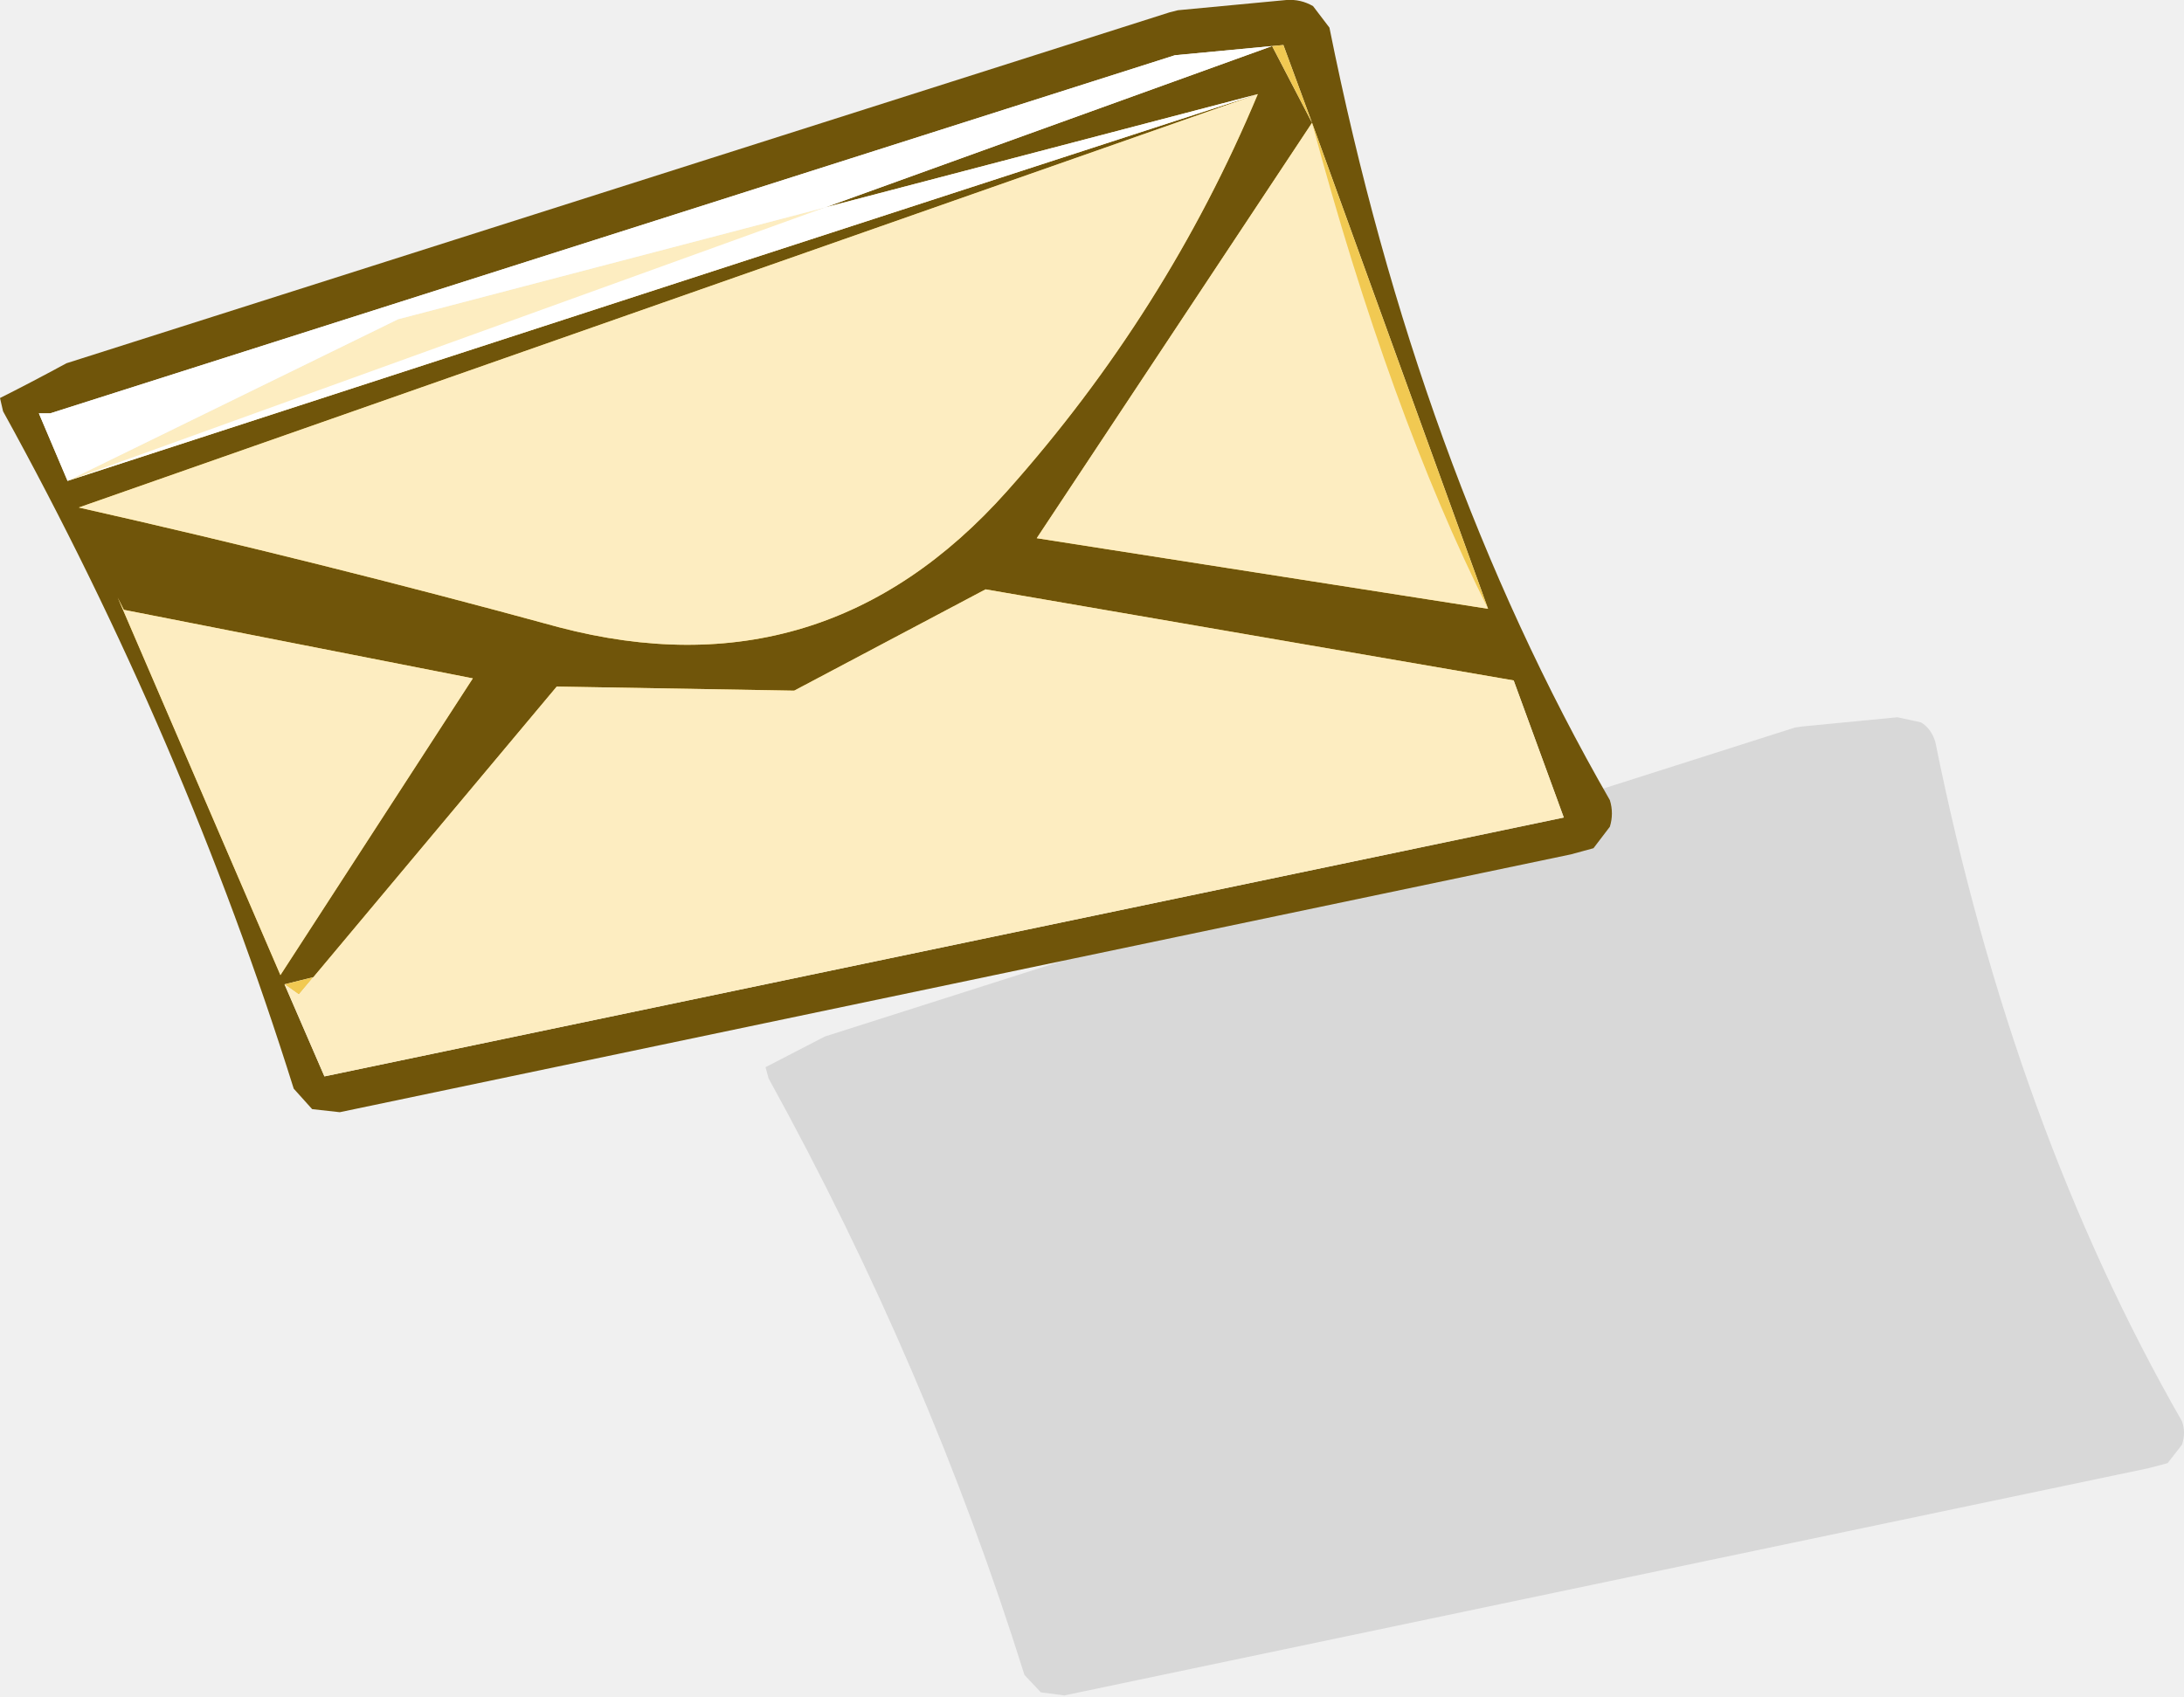
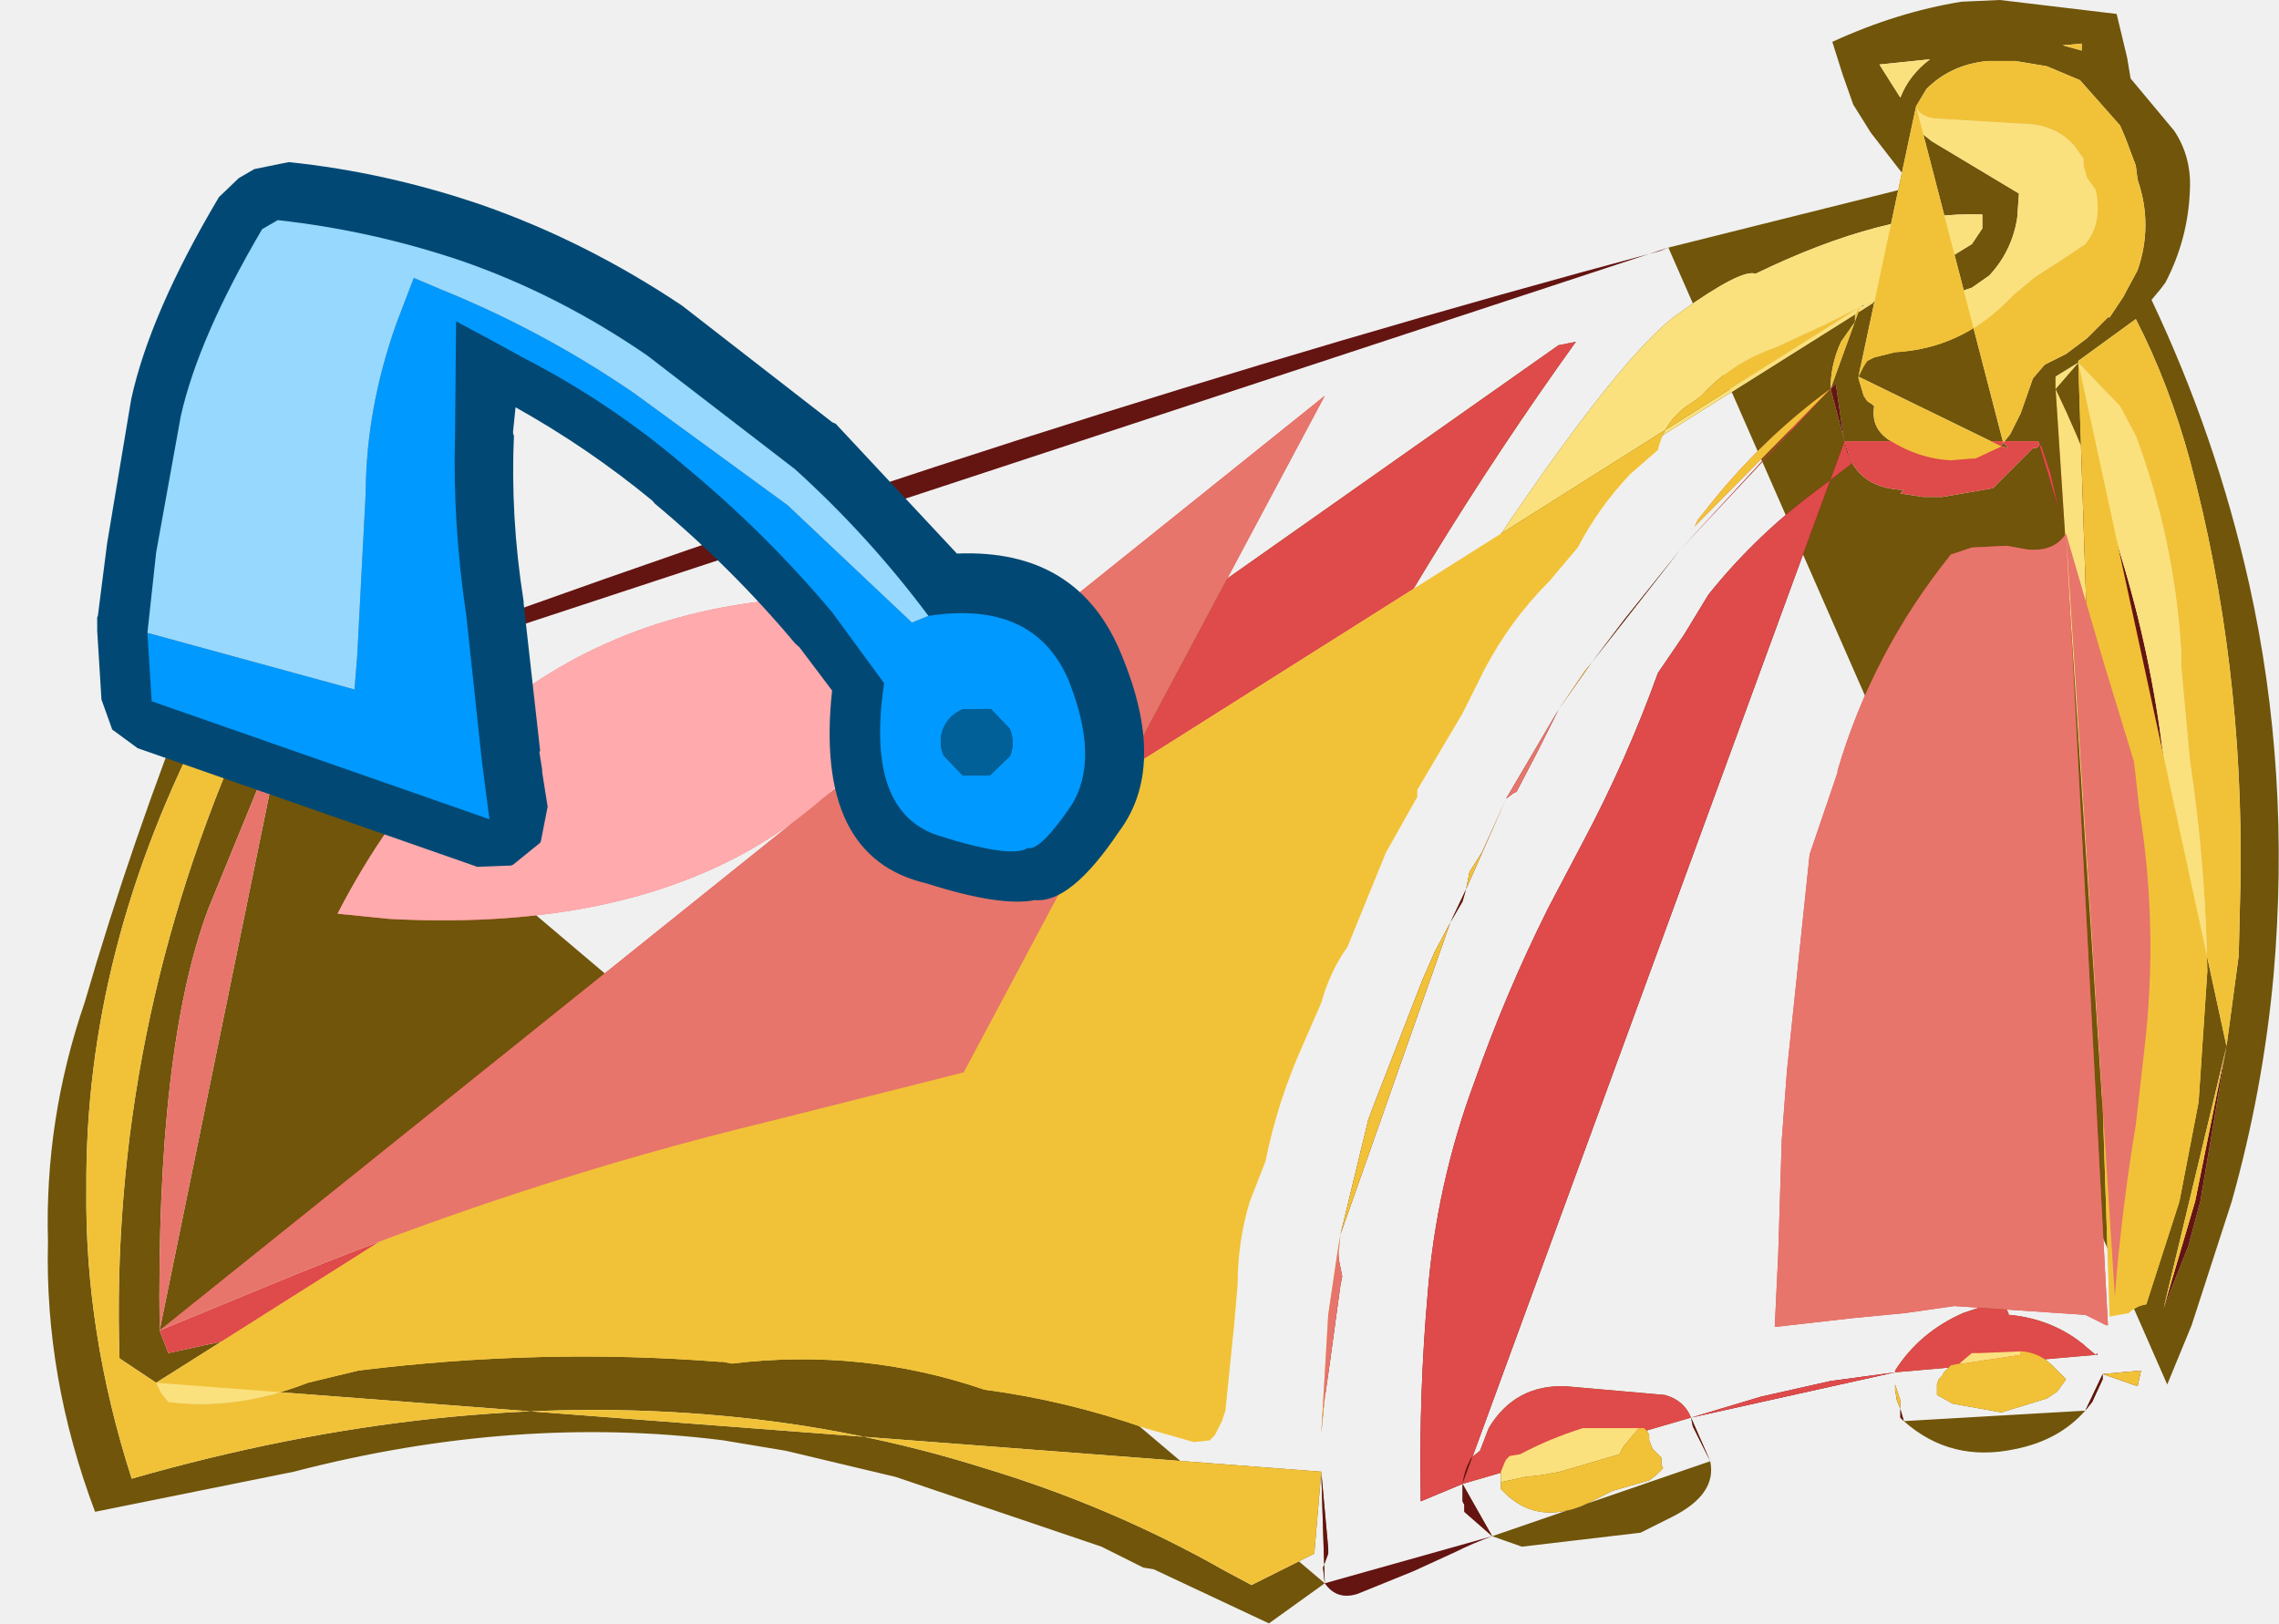
- <svg xmlns="http://www.w3.org/2000/svg" viewBox="-39.35 -27.2 106.7 82.9" width="106.7" height="82.9">
-   <path d="M54.5 8.1Q55 8.4 55.2 9.05Q59 27.85 67.25 42.25Q67.45 42.8 67.25 43.4L66.55 44.3L65.6 44.55L12.65 55.65L11.5 55.5L10.7 54.65Q6 39.65 -1.8 25.5L-1.95 24.95L0.95 23.45L48.35 8.35L48.7 8.3L53.35 7.85L54.5 8.1Z" fill="#000000" fill-opacity="0.1" fill-rule="evenodd" />
-   <path d="M24.8 -26.9L25.6 -25.85Q29.9 -4.45 39.3 11.9Q39.5 12.55 39.3 13.2L38.5 14.25L37.4 14.55L-22.75 27.15L-24.1 27L-25 26Q-30.35 8.95 -39.2 -7.1L-39.35 -7.75Q-37.95 -8.45 -36.1 -9.45L17.8 -26.6L18.2 -26.7L23.5 -27.2Q24.2 -27.25 24.8 -26.9M22.8 -24.95L23.35 -25L24.75 -21.2M24.75 -21.2Q28.55 -7.05 33.35 2.55M33.35 2.55L34.6 6.05M34.6 6.05L37.05 12.75L-23.5 25.4L-25.45 20.9M-25.45 20.9L-25.65 20.45M-25.65 20.45L-33.6 2M-33.6 2L-35.5 -2.4M-35.5 -2.4L-36.05 -3.7M-36.05 -3.7L-37.45 -7L-36.9 -7L18.05 -24.5L22.8 -24.95Z" fill="#70550a" fill-rule="evenodd" />
-   <path d="M22.8 -24.95L23.35 -25L24.75 -21.2M33.35 2.55L34.6 6.05M-25.45 20.9L-25.65 20.45M-33.6 2L-35.5 -2.4M22.8 -24.95L22.1 -22.6M22.1 -22.6Q17.65 -11.95 9.85 -3.2Q0.9 6.85 -12.05 3.45Q-23.75 0.25 -35.5 -2.4M24.75 -21.2L11.3 -0.9L33.35 2.55M34.6 6.05L8.8 1.6L-0.55 6.55L-12.15 6.35L-24.75 21.4L-25.45 20.9M-25.65 20.45L-16.25 5.95L-33.3 2.6L-33.6 2Z" fill="#f1c952" fill-rule="evenodd" />
-   <path d="M24.75 -21.2Q28.55 -7.05 33.35 2.55M34.6 6.05L37.05 12.75L-23.5 25.4L-25.45 20.9M-25.65 20.45L-33.6 2M-35.5 -2.4L-36.05 -3.7M22.1 -22.6Q17.65 -11.95 9.85 -3.2Q0.9 6.85 -12.05 3.45Q-23.75 0.25 -35.5 -2.4M24.75 -21.2L11.3 -0.9L33.35 2.55M34.6 6.05L8.8 1.6L-0.55 6.55L-12.15 6.35L-24.75 21.4L-25.45 20.9M22.1 -22.6L-19.9 -11.6L-36.05 -3.7M-25.65 20.45L-16.25 5.95L-33.3 2.6L-33.6 2Z" fill="#fdedc1" fill-rule="evenodd" />
-   <path d="M-36.05 -3.7L-37.45 -7L-36.9 -7L18.05 -24.5L22.8 -24.95M22.8 -24.95L22.1 -22.6M22.1 -22.6L-19.9 -11.6L-36.05 -3.7Z" fill="#ffffff" fill-rule="evenodd" />
+ <svg xmlns="http://www.w3.org/2000/svg" viewBox="-2.12 5.2 62.22 44.33" width="62.22" height="44.33">
+   <g transform="matrix(0.9524,0,0,0.9524,30,27.2)">
+     <path d="M28.4 16.6L29.1 14.9L30.25 11.35Q31.15 8.15 31.45 4.85Q31.95 -0.95 30.75 -6.35Q29.8 -10.6 27.95 -14.5L28.2 -14.8L28.35 -15Q29 -16.25 29.05 -17.65Q29.1 -18.6 28.6 -19.35L27.35 -20.85L27.25 -21.45L26.95 -22.7L23.6 -23.1L22.5 -23.05Q20.65 -22.75 18.8 -21.9L19.1 -20.95L19.4 -20.1L19.9 -19.3L21.1 -17.75L14.1 -16M14.1 -16L10.95 -13.2M10.95 -13.2L11.45 -13.3Q7.1 -7.25 3.55 -0.4Q0.65 5.3 -1.3 11.35L-2.5 15.25Q-7.6 14.15 -13 13.95L-13.35 13.95Q-20.95 13.9 -28.9 15.7L-29.15 15.05M-29.15 15.05Q-29.25 6.95 -27.75 2.95L-25.6 -2.3M-25.6 -2.3L-25.55 -2.95M-25.55 -2.95Q-25.95 -4.95 -28.1 -3.65Q-29.95 1 -31.3 5.65Q-32.45 9 -32.35 12.5Q-32.45 16.4 -31 20.25L-25.3 19.1Q-18.95 17.45 -13 18.2L-11.2 18.5L-8.05 19.25L-2.15 21.25L-0.95 21.85L-0.65 21.9L2.65 23.45L4.25 22.3M4.25 22.3L4.2 21.85L4.35 21.45L4.35 21.4L4.35 21.3L4.15 19.1M4.15 19.1L3.95 21.45L2.15 22.35L1.4 21.95Q-1.85 20.1 -5.5 19Q-9.15 17.85 -13 17.5Q-21.05 16.75 -29.95 19.3Q-31.3 15.1 -31.25 11Q-31.3 4.1 -27.75 -2.65L-27.25 -2.85L-26.65 -2.35Q-30.6 6.45 -30.3 15.85L-29.25 16.55M-29.25 16.55L-21.65 15.35L-4.4 15.85L-1.2 16.5L-0.75 14.1L0 11.35L1.35 7.2Q3.15 1.6 7.95 -5.75Q12.6 -12.9 14.45 -14.15Q16.2 -15.4 16.6 -15.25Q20.3 -17.05 23.1 -16.95L23.1 -16.55L22.8 -16.1L20.75 -14.85L20.15 -14.65L19.95 -14.4M19.95 -14.4L19.9 -14.4L19.75 -14.35M19.75 -14.35L19.65 -14.35L19.65 -14.3L19.6 -14.3M19.6 -14.3L19.55 -14.25L19.45 -14.05L19.45 -13.85L19.4 -13.8L19.05 -13.3Q18.75 -12.65 18.75 -11.95M18.75 -11.95L18.9 -12.1L19.1 -10.7L19.15 -10.45M19.15 -10.45Q19.4 -9.1 20.85 -9.05L20.75 -8.95L21.4 -8.85L21.95 -8.85L23.4 -9.1L24.55 -10.25L24.65 -10.25L24.75 -10.35L24.7 -10.45M24.7 -10.45L25.2 -11.95M25.2 -11.95L25.2 -12.3L25.85 -12.7M25.85 -12.7L25.85 -12.75L27.5 -13.95Q28.45 -12.1 29.05 -9.9Q30.6 -4.1 30.5 2.2L30.45 4.3L30.1 6.9M30.1 6.9L29.35 11.35L29 12.65L28.3 14.4M28.3 14.4L27.65 16.2M27.65 16.2L28.4 16.6M26.05 17.35Q25.3 18.2 24.05 18.45Q22.2 18.85 20.85 17.65M15.3 18.8Q15.5 19.75 14.2 20.4L13.3 20.85L9.9 21.25L9.05 20.95M21.2 -20.05L21.2 -19.6L21.4 -19.25L21.65 -19.05L23.65 -17.85L24.15 -17.55L24.1 -16.85Q23.95 -15.9 23.3 -15.2L22.8 -14.85L22.35 -14.7Q20.7 -14.4 19.85 -13.1L19.75 -12.85L19.7 -12.85L19.6 -12.55L19.55 -12.3M19.55 -12.3L19.55 -12.25L19.7 -11.75L19.8 -11.6L19.95 -11.5L20 -11.45Q19.9 -10.85 20.4 -10.5Q21.25 -9.95 22.2 -9.9L22.8 -9.95L22.9 -9.95L23.65 -10.3M23.7 -10.4L23.9 -10.65L24.2 -11.25L24.55 -12.25L24.85 -12.6L24.9 -12.65L25.5 -12.95L26.1 -13.4L26.7 -14L26.75 -14L27.15 -14.6L27.2 -14.7L27.55 -15.35Q28 -16.65 27.55 -17.95L27.5 -18.35L27.2 -19.15L27.05 -19.5L25.9 -20.8L24.95 -21.2L24.05 -21.35L23.25 -21.35Q22.2 -21.25 21.5 -20.55L21.2 -20.05M8.3 2.4L8.2 2.75L7.85 3.35M14.75 -7.9L14.45 -7.35M14.45 -7.35L12.85 -5.35L11.9 -4.1M8.2 19.45Q8.25 19.05 8.45 18.7L8.7 18.5L8.95 17.85Q9.7 16.6 11.15 16.65L14 16.9Q14.55 17.05 14.75 17.55M20.6 16.25L20.6 16.2Q21.3 15.1 22.55 14.55L23.3 14.3Q23.7 14.2 23.85 14.55L23.85 14.6Q24.95 14.7 25.8 15.3L26 15.45L26.05 15.5L26.35 15.75M11.9 -4.1L14.75 -7.9M25.95 -21.85L25.95 -21.65L25.4 -21.8L25.95 -21.85M21.6 -21.4L20.15 -21.25L20.75 -20.3Q21 -20.95 21.6 -21.4M23.65 -10.3L23.85 -10.25L23.8 -10.3L23.7 -10.4M26.4 15.75L26.35 15.75M26.4 15.75L26.55 16.3M26.55 16.3L26.55 16.45L26.25 17.1L26.05 17.35M24.2 15.65L24.25 15.65Q24.75 15.7 25.1 16.05L25.5 16.45L25.25 16.8L24.95 17L23.65 17.4L22.25 17.15L21.8 16.9L21.8 16.8L21.8 16.7L21.8 16.6L21.85 16.45L21.95 16.35L22 16.25L22.2 16.05L22.45 16M22.45 16L22.5 15.95L22.8 15.7L23 15.7L24.2 15.65M20.6 16.6L20.65 16.75L20.75 17.05L20.75 17.3M20.75 17.3L20.75 17.55L20.85 17.65M20.6 16.6L20.6 16.25M7.85 3.35L8.3 2.4M9.3 19.4L9.3 19.1L9.4 18.85L9.45 18.75L9.55 18.65L9.85 18.6Q10.7 18.15 11.65 17.85L13.25 17.85M13.25 17.85L13.4 17.85L13.5 17.95L13.55 18.05L13.55 18.15L13.55 18.2L13.65 18.45L13.9 18.7L13.9 18.8L13.9 18.9L13.95 19L13.75 19.2L13.55 19.35L12.5 19.65L12 19.9Q10.4 20.75 9.35 19.65L9.3 19.6L9.3 19.4M8.2 19.45L8.2 19.95L8.25 20.05L8.25 20.15L8.25 20.25L9.05 20.95M15.3 18.8L14.85 17.9L14.8 17.8L14.75 17.55Z" fill="#70550a" fill-rule="evenodd" />
+     <path d="M14.1 -16L10.95 -13.2M-25.6 -2.3L-25.55 -2.95M4.25 22.3L4.2 21.85L4.35 21.45L4.35 21.4L4.35 21.3L4.15 19.1M18.75 -11.95L18.9 -12.1L19.1 -10.7L19.15 -10.45M24.7 -10.45L25.2 -11.95M30.1 6.9L29.35 11.35L29 12.65L28.3 14.4M27.65 16.2L28.4 16.6M28.4 16.6L26.05 17.35M20.85 17.65L15.3 18.8M9.05 20.95Q8.5 21.15 8 21.4L6.8 21.95L5.2 22.6Q4.6 22.8 4.25 22.3M14.1 -16L13.85 -15.9Q-4.25 -11.05 -23.6 -3.9L-23.7 -3.8L-25.15 -3.25L-25.55 -2.95M9.45 -0.2L9.65 -0.35L9.75 -0.4L10.35 -1.55L10.95 -2.75M9.45 -0.2L8.75 1.35L8.4 1.9L8.3 2.4M8.3 2.4L8.2 2.75L7.85 3.35M7.85 3.35L7.4 4.2L7.05 5L5.65 8.6L5.5 9L4.7 12.3M4.7 12.3L4.65 12.8L4.65 13L4.75 13.5L4.7 13.75L4.4 15.95L4.2 17.35L4.15 18M4.15 18L4.15 18.05L4.15 19.1M14.45 -7.35L16.95 -10.05L17.55 -10.7L17.85 -11.1L18.75 -11.95M14.45 -7.35L12.85 -5.35L11.9 -4.1M11.9 -4.1L11.7 -3.85L10.95 -2.75M19.15 -10.45L19.35 -9.8L18.5 -9.15Q16.65 -7.8 15.25 -6.05L14.55 -4.9L13.8 -3.8Q12.9 -1.3 11.65 1.05L10.65 2.95Q9.45 5.35 8.55 7.9Q7.45 10.85 7.2 14Q6.95 16.85 7 19.75L7 19.95L8.2 19.45M14.75 17.55L16.75 16.95L18.75 16.5L20.6 16.25M26.35 15.75L26.4 15.75L26.4 15.7M25.5 -7.8L25.3 -8.45L25.05 -9.55L24.8 -10.3L24.75 -10.35L24.7 -10.45M4.25 -11.75L10.95 -13.2M25.5 -7.8L26.55 -4.2L27.45 -1.25L27.6 0.1Q28.15 3.5 27.75 6.95L27.5 9.15Q27.15 11.25 26.95 13.45L26.9 14.1M26.9 14.1L27.55 11.35Q30.35 -1.2 25.2 -11.95M30.1 6.9L29.2 11.35L28.3 14.4M26.55 16.3L27.55 16.65L27.65 16.2M26.4 15.75L26.35 15.75M26.4 15.7L26.4 15.75M26.55 16.3L26.55 16.45L26.25 17.1L26.05 17.35M20.75 17.3L20.75 17.55L20.85 17.65M20.6 16.6L20.6 16.25M20.75 17.3L20.65 17.05L20.6 16.75L20.6 16.6M8.2 19.45L8.2 19.95L8.25 20.05L8.25 20.15L8.25 20.25L9.05 20.95M15.3 18.8L14.85 17.9L14.8 17.8L14.75 17.55M4.25 -11.75L-25.6 -2.3Z" fill="#641411" fill-rule="evenodd" />
+     <path d="M10.95 -13.2L11.45 -13.3Q7.1 -7.25 3.55 -0.4Q0.65 5.3 -1.3 11.35L-2.5 15.25Q-7.6 14.15 -13 13.95L-13.35 13.95Q-20.95 13.9 -28.9 15.7L-29.15 15.05M19.15 -10.45Q19.4 -9.1 20.85 -9.05L20.75 -8.95L21.4 -8.85L21.95 -8.85L23.4 -9.1L24.55 -10.25L24.65 -10.25L24.75 -10.35L24.7 -10.45M23.65 -10.3L23.7 -10.4M14.45 -7.35L16.95 -10.05L17.55 -10.7L17.85 -11.1L18.75 -11.95M18.75 -11.95Q16.75 -10.5 15.15 -8.45L14.95 -8.2L14.85 -8L14.75 -7.9M14.75 -7.9L14.45 -7.35M19.15 -10.45L19.35 -9.8L18.5 -9.15Q16.65 -7.8 15.25 -6.05L14.55 -4.9L13.8 -3.8Q12.9 -1.3 11.65 1.05L10.65 2.95Q9.45 5.35 8.55 7.9Q7.45 10.85 7.2 14Q6.95 16.85 7 19.75L7 19.95L8.2 19.45M8.2 19.45Q8.25 19.05 8.45 18.7L8.7 18.5L8.95 17.85Q9.7 16.6 11.15 16.65L14 16.9Q14.55 17.05 14.75 17.55M14.75 17.55L16.75 16.95L18.75 16.5L20.6 16.25M20.6 16.25L20.6 16.2Q21.3 15.1 22.55 14.55L23.3 14.3Q23.7 14.2 23.85 14.55L23.85 14.6Q24.95 14.7 25.8 15.3L26 15.45L26.05 15.5L26.35 15.75M26.35 15.75L26.4 15.75L26.4 15.7M26.4 15.7L26.7 14.9M26.7 14.9L26.65 14.9L26.05 14.6L26 14.6L22.3 14.35L20.9 14.55L19.35 14.7L17.15 14.95L17.25 12.85L17.35 9.6L17.5 7.6L18.15 1.4L18.95 -0.95L18.95 -1Q19.95 -4.4 22.2 -7.2L22.8 -7.4L23.8 -7.45L24.35 -7.35Q25.15 -7.25 25.5 -7.8M25.5 -7.8L25.3 -8.45L25.05 -9.55L24.8 -10.3L24.75 -10.35L24.7 -10.45M4.25 -11.75L10.95 -13.2M23.65 -10.3L23.85 -10.25L23.8 -10.3L23.7 -10.4M-29.15 15.05L-26 13.75Q-18.9 10.8 -11.65 9.05L-6.1 7.65L4.25 -11.75Z" fill="#df4a4a" fill-rule="evenodd" />
+     <path d="M-29.25 16.55L-21.65 15.35L-4.4 15.85L-1.2 16.5L-0.75 14.1L0 11.35L1.35 7.2Q3.15 1.6 7.95 -5.75Q12.6 -12.9 14.45 -14.15Q16.2 -15.4 16.6 -15.25Q20.3 -17.05 23.1 -16.95L23.1 -16.55L22.8 -16.1L20.75 -14.85L20.15 -14.65L19.95 -14.4M19.75 -14.35L19.65 -14.35L19.65 -14.3L19.6 -14.3M25.2 -11.95L25.2 -12.3L25.85 -12.7M19.95 -14.4L19.75 -14.35M19.55 -12.3L19.7 -12.6L19.8 -12.75L20 -12.85L20.6 -13Q22.45 -13.1 23.8 -14.45L24 -14.65L24.6 -15.15L25.3 -15.6L26.05 -16.1Q26.55 -16.7 26.35 -17.65L26.1 -18L26 -18.35L26 -18.55L25.75 -18.9Q25.25 -19.5 24.35 -19.55L24.25 -19.55L21.75 -19.7Q21.3 -19.75 21.2 -20.05M21.2 -20.05L21.2 -19.6L21.4 -19.25L21.65 -19.05L23.65 -17.85L24.15 -17.55L24.1 -16.85Q23.95 -15.9 23.3 -15.2L22.8 -14.85L22.35 -14.7Q20.7 -14.4 19.85 -13.1L19.75 -12.85L19.7 -12.85L19.6 -12.55L19.55 -12.3M19.6 -14.3L18.6 -13.8L17.2 -13.15Q15.9 -12.7 15.05 -11.75L14.85 -11.6Q14 -11.1 13.8 -10.2L13 -9.5Q12.1 -8.55 11.5 -7.4L10.7 -6.45Q9.55 -5.3 8.8 -3.85L8.2 -2.65L6.9 -0.45L6.9 -0.35L6.9 -0.25L6 1.35L4.9 4.05Q4.4 4.75 4.15 5.65L3.65 6.8Q2.9 8.45 2.55 10.2L2.1 11.35Q1.75 12.5 1.75 13.75L1.65 14.9L1.4 17.35L1.3 17.65L1.1 18.05L0.95 18.2L0.5 18.25L-0.9 17.85Q-3.2 17.05 -5.5 16.75Q-9 15.55 -12.75 16L-13 15.95L-13.1 15.95Q-18.2 15.55 -23.45 16.2L-24.9 16.55Q-26.95 17.35 -28.9 17.1L-29.1 16.85L-29.25 16.55M21.6 -21.4L20.15 -21.25L20.75 -20.3Q21 -20.95 21.6 -21.4M25.85 -12.7L27.05 -11.45L27.5 -10.6Q28.6 -7.65 28.8 -4.45L28.8 -4L29.05 -1.3Q29.5 1.7 29.55 4.75L29.3 8.5L28.75 11.35L27.8 14.3Q27.5 14.35 27.3 14.55L26.75 14.65M26.9 14.1L27.55 11.35Q30.35 -1.2 25.2 -11.95M26.9 14.1L26.75 14.65M22.45 16L22.5 15.95L22.8 15.7L23 15.7L24.2 15.65M24.2 15.65L24.2 15.75L22.55 16L22.45 16M9.3 19.4L9.3 19.1L9.4 18.85L9.45 18.75L9.55 18.65L9.85 18.6Q10.7 18.15 11.65 17.85L13.25 17.85M9.3 19.4L10 19.25L10.45 19.2L11 19.1L12.7 18.6L12.8 18.4L13.25 17.85Z" fill="#fbe17d" fill-rule="evenodd" />
+     <path d="M4.15 19.1L3.95 21.45L2.15 22.35L1.4 21.95Q-1.85 20.1 -5.5 19Q-9.15 17.85 -13 17.5Q-21.05 16.75 -29.95 19.3Q-31.3 15.1 -31.25 11Q-31.3 4.1 -27.75 -2.65L-27.25 -2.85L-26.65 -2.35Q-30.6 6.45 -30.3 15.85L-29.25 16.55M19.95 -14.4L19.9 -14.4L19.75 -14.35M19.6 -14.3L19.55 -14.25L19.45 -14.05L19.45 -13.85L19.4 -13.8L19.05 -13.3Q18.75 -12.65 18.75 -11.95M25.85 -12.7L25.85 -12.75L27.5 -13.95Q28.45 -12.1 29.05 -9.9Q30.6 -4.1 30.5 2.2L30.45 4.3L30.1 6.9M28.3 14.4L27.65 16.2M19.95 -14.4L19.75 -14.35M19.55 -12.3L19.7 -12.6L19.8 -12.75L20 -12.85L20.6 -13Q22.45 -13.1 23.8 -14.45L24 -14.65L24.6 -15.15L25.3 -15.6L26.05 -16.1Q26.55 -16.7 26.35 -17.65L26.1 -18L26 -18.35L26 -18.55L25.75 -18.9Q25.25 -19.5 24.35 -19.55L24.25 -19.55L21.75 -19.7Q21.3 -19.75 21.2 -20.05M19.55 -12.3L19.55 -12.25L19.7 -11.75L19.8 -11.6L19.95 -11.5L20 -11.45Q19.9 -10.85 20.4 -10.5Q21.25 -9.95 22.2 -9.9L22.8 -9.95L22.9 -9.95L23.65 -10.3M23.65 -10.3L23.7 -10.4M23.7 -10.4L23.9 -10.65L24.2 -11.25L24.55 -12.25L24.85 -12.6L24.9 -12.65L25.5 -12.95L26.1 -13.4L26.7 -14L26.75 -14L27.15 -14.6L27.2 -14.7L27.55 -15.35Q28 -16.65 27.55 -17.95L27.5 -18.35L27.2 -19.15L27.05 -19.5L25.9 -20.8L24.95 -21.2L24.05 -21.35L23.25 -21.35Q22.2 -21.25 21.5 -20.55L21.2 -20.05M19.6 -14.3L18.6 -13.8L17.2 -13.15Q15.9 -12.7 15.05 -11.75L14.85 -11.6Q14 -11.1 13.8 -10.2L13 -9.5Q12.1 -8.55 11.5 -7.4L10.7 -6.45Q9.55 -5.3 8.8 -3.85L8.2 -2.65L6.9 -0.45L6.9 -0.35L6.9 -0.25L6 1.35L4.9 4.05Q4.4 4.75 4.15 5.65L3.65 6.8Q2.9 8.45 2.55 10.2L2.1 11.35Q1.75 12.5 1.75 13.75L1.65 14.9L1.4 17.35L1.3 17.65L1.1 18.05L0.95 18.2L0.5 18.25L-0.9 17.85Q-3.2 17.05 -5.5 16.75Q-9 15.55 -12.75 16L-13 15.95L-13.1 15.95Q-18.2 15.55 -23.45 16.2L-24.9 16.55Q-26.95 17.35 -28.9 17.1L-29.1 16.85L-29.25 16.55M10.95 -2.75L9.45 -0.2M9.45 -0.2L8.75 1.35L8.4 1.9L8.3 2.4M7.85 3.35L7.4 4.2L7.05 5L5.65 8.6L5.5 9L4.7 12.3M4.15 18L4.15 18.05L4.15 19.1M18.75 -11.95Q16.75 -10.5 15.15 -8.45L14.95 -8.2L14.85 -8L14.75 -7.9M11.9 -4.1L11.7 -3.85L10.95 -2.75M26.4 15.7L26.7 14.9M11.9 -4.1L14.75 -7.9M25.95 -21.85L25.95 -21.65L25.4 -21.8L25.95 -21.85M25.85 -12.7L27.05 -11.45L27.5 -10.6Q28.6 -7.65 28.8 -4.45L28.8 -4L29.05 -1.3Q29.5 1.7 29.55 4.75L29.3 8.5L28.75 11.35L27.8 14.3Q27.5 14.35 27.3 14.55L26.75 14.65M26.75 14.65L26.7 14.9M30.1 6.9L29.2 11.35L28.3 14.4M26.55 16.3L27.55 16.65L27.65 16.2M26.4 15.7L26.4 15.75M26.4 15.75L26.55 16.3M24.2 15.65L24.25 15.65Q24.75 15.7 25.1 16.05L25.5 16.45L25.25 16.8L24.95 17L23.65 17.4L22.25 17.15L21.8 16.9L21.8 16.8L21.8 16.7L21.8 16.6L21.85 16.45L21.95 16.35L22 16.25L22.2 16.05L22.45 16M24.2 15.65L24.2 15.75L22.55 16L22.45 16M20.6 16.6L20.65 16.75L20.75 17.05L20.75 17.3M20.75 17.3L20.65 17.05L20.6 16.75L20.6 16.6M7.85 3.35L8.3 2.4M4.7 12.3L4.6 12.9L4.35 14.6L4.15 18M13.25 17.85L13.4 17.85L13.5 17.95L13.55 18.05L13.55 18.15L13.55 18.2L13.65 18.45L13.9 18.7L13.9 18.8L13.9 18.9L13.95 19L13.75 19.2L13.55 19.35L12.5 19.65L12 19.9Q10.4 20.75 9.35 19.65L9.3 19.6L9.3 19.4M9.3 19.4L10 19.25L10.45 19.2L11 19.1L12.7 18.6L12.8 18.4L13.25 17.85Z" fill="#f1c238" fill-rule="evenodd" />
+     <path d="M-29.15 15.05Q-29.25 6.95 -27.75 2.95L-25.6 -2.3M9.45 -0.2L9.65 -0.35L9.75 -0.4L10.35 -1.55L10.95 -2.75M10.95 -2.75L9.45 -0.2M4.7 12.3L4.65 12.8L4.65 13L4.75 13.5L4.7 13.75L4.4 15.95L4.2 17.35L4.15 18M26.7 14.9L26.65 14.9L26.05 14.6L26 14.6L22.3 14.35L20.9 14.55L19.35 14.7L17.15 14.95L17.25 12.85L17.35 9.6L17.5 7.6L18.15 1.4L18.95 -0.95L18.95 -1Q19.95 -4.4 22.2 -7.2L22.8 -7.4L23.8 -7.45L24.35 -7.35Q25.15 -7.25 25.5 -7.8M26.75 14.65L26.7 14.9M25.5 -7.8L26.55 -4.2L27.45 -1.25L27.6 0.1Q28.15 3.5 27.75 6.95L27.5 9.15Q27.15 11.25 26.95 13.45L26.9 14.1M26.9 14.1L26.75 14.65M4.7 12.3L4.6 12.9L4.35 14.6L4.15 18M-29.15 15.05L-26 13.75Q-18.9 10.8 -11.65 9.05L-6.1 7.65L4.25 -11.75M4.25 -11.75L-25.6 -2.3M-24.05 3.1Q-18.6 -7.45 -6.35 -5.75Q-10.2 3.9 -22.55 3.25L-24.05 3.1Z" fill="#e7756b" fill-rule="evenodd" />
+     <path d="M-24.05 3.1Q-18.6 -7.45 -6.35 -5.75Q-10.2 3.9 -22.55 3.25L-24.05 3.1Z" fill="#ffaaad" fill-rule="evenodd" />
+   </g>
+   <g transform="matrix(0.3849,-0.9062,0.9062,0.3849,14.9663,21.827)">
+     <path d="M7.75 -13.45Q8.55 -10.85 8.75 -8.05Q8.95 -5 8.35 -1.85L7 3.25L7 3.35L5 7.85Q6.45 10.9 4.2 13.15Q1.85 15.55 -0.35 15Q-2.7 14.55 -3 13.6Q-3.55 12.8 -3.75 10.65Q-4.3 7.5 0.15 6.15L0.9 4.85L0.95 4.7Q2.2 2.25 3 -0.4L3.05 -0.5Q3.7 -2.7 3.95 -5L3.3 -4.8L3.2 -4.75L3.25 -4.75Q1.1 -3.95 -0.9 -2.7L-1 -2.65L-4.55 -0.65L-4.6 -0.65L-5 -0.4L-5.1 -0.35L-5.9 0.15L-6.85 0.35L-6.9 0.35L-7.75 -0.1L-7.8 -0.15L-8.2 -1L-8.2 -1.05L-8.85 -10.95L-8.65 -11.8L-8 -12.4L-6.3 -13.25L-5.95 -13.4L-5.9 -13.4L-3.95 -13.95L0 -14.9Q2.4 -15.35 6.1 -14.85L6.8 -14.55L7.2 -14.25L7.75 -13.45Z" fill="#014974" fill-rule="evenodd" />
+     <path d="M-5.8 -11.95L-5 -6.05L-4.1 -6.35L0.15 -7.9Q2.3 -8.8 4.8 -8.95L6.15 -9L6.15 -8.15Q6.2 -5.15 5.6 -2.15L4.4 3L2.75 7.45L3.1 7.8M3.1 7.8Q4.65 10.3 3 12.05Q1.3 13.75 -0.2 13.5Q-1.7 13.2 -1.75 12.85Q-2.2 12.55 -2.4 10.45Q-2.6 8.3 0.9 7.4L2.15 5.3Q3.45 2.75 4.3 -0.1Q5.1 -2.65 5.3 -5.35L5.4 -6.35L5.5 -7.45L2.6 -6.25Q0.3 -5.35 -1.9 -4L-5.4 -2.05L-6 -1.7L-6.85 -1.2L-7.5 -11.1L-5.8 -11.95M1.1 9.7L1.4 10.4L1.1 11.1Q0.8 11.4 0.4 11.4L-0.3 11.1L-0.6 10.4L-0.3 9.7Q0 9.4 0.4 9.4Q0.8 9.4 1.1 9.7Z" fill="#0099ff" fill-rule="evenodd" />
+     <path d="M3.1 7.8Q4.5 5.4 5.4 2.8L6.7 -2.2Q7.3 -5.15 7.1 -8Q6.9 -10.6 6.15 -13.1L5.75 -13.4Q2.3 -13.85 0.1 -13.45L-3.65 -12.6L-5.8 -11.95M-5.8 -11.95L-5 -6.05L-4.1 -6.35L0.15 -7.9Q2.3 -8.8 4.8 -8.95L6.15 -9L6.15 -8.15Q6.2 -5.15 5.6 -2.15L4.4 3L2.75 7.45L3.1 7.8Z" fill="#96d8fe" fill-rule="evenodd" />
+     <path d="M1.1 9.7L1.4 10.4L1.1 11.1Q0.8 11.4 0.4 11.4L-0.3 11.1L-0.6 10.4L-0.3 9.7Q0 9.4 0.4 9.4Q0.8 9.4 1.1 9.7Z" fill="#016098" fill-rule="evenodd" />
+   </g>
</svg>
